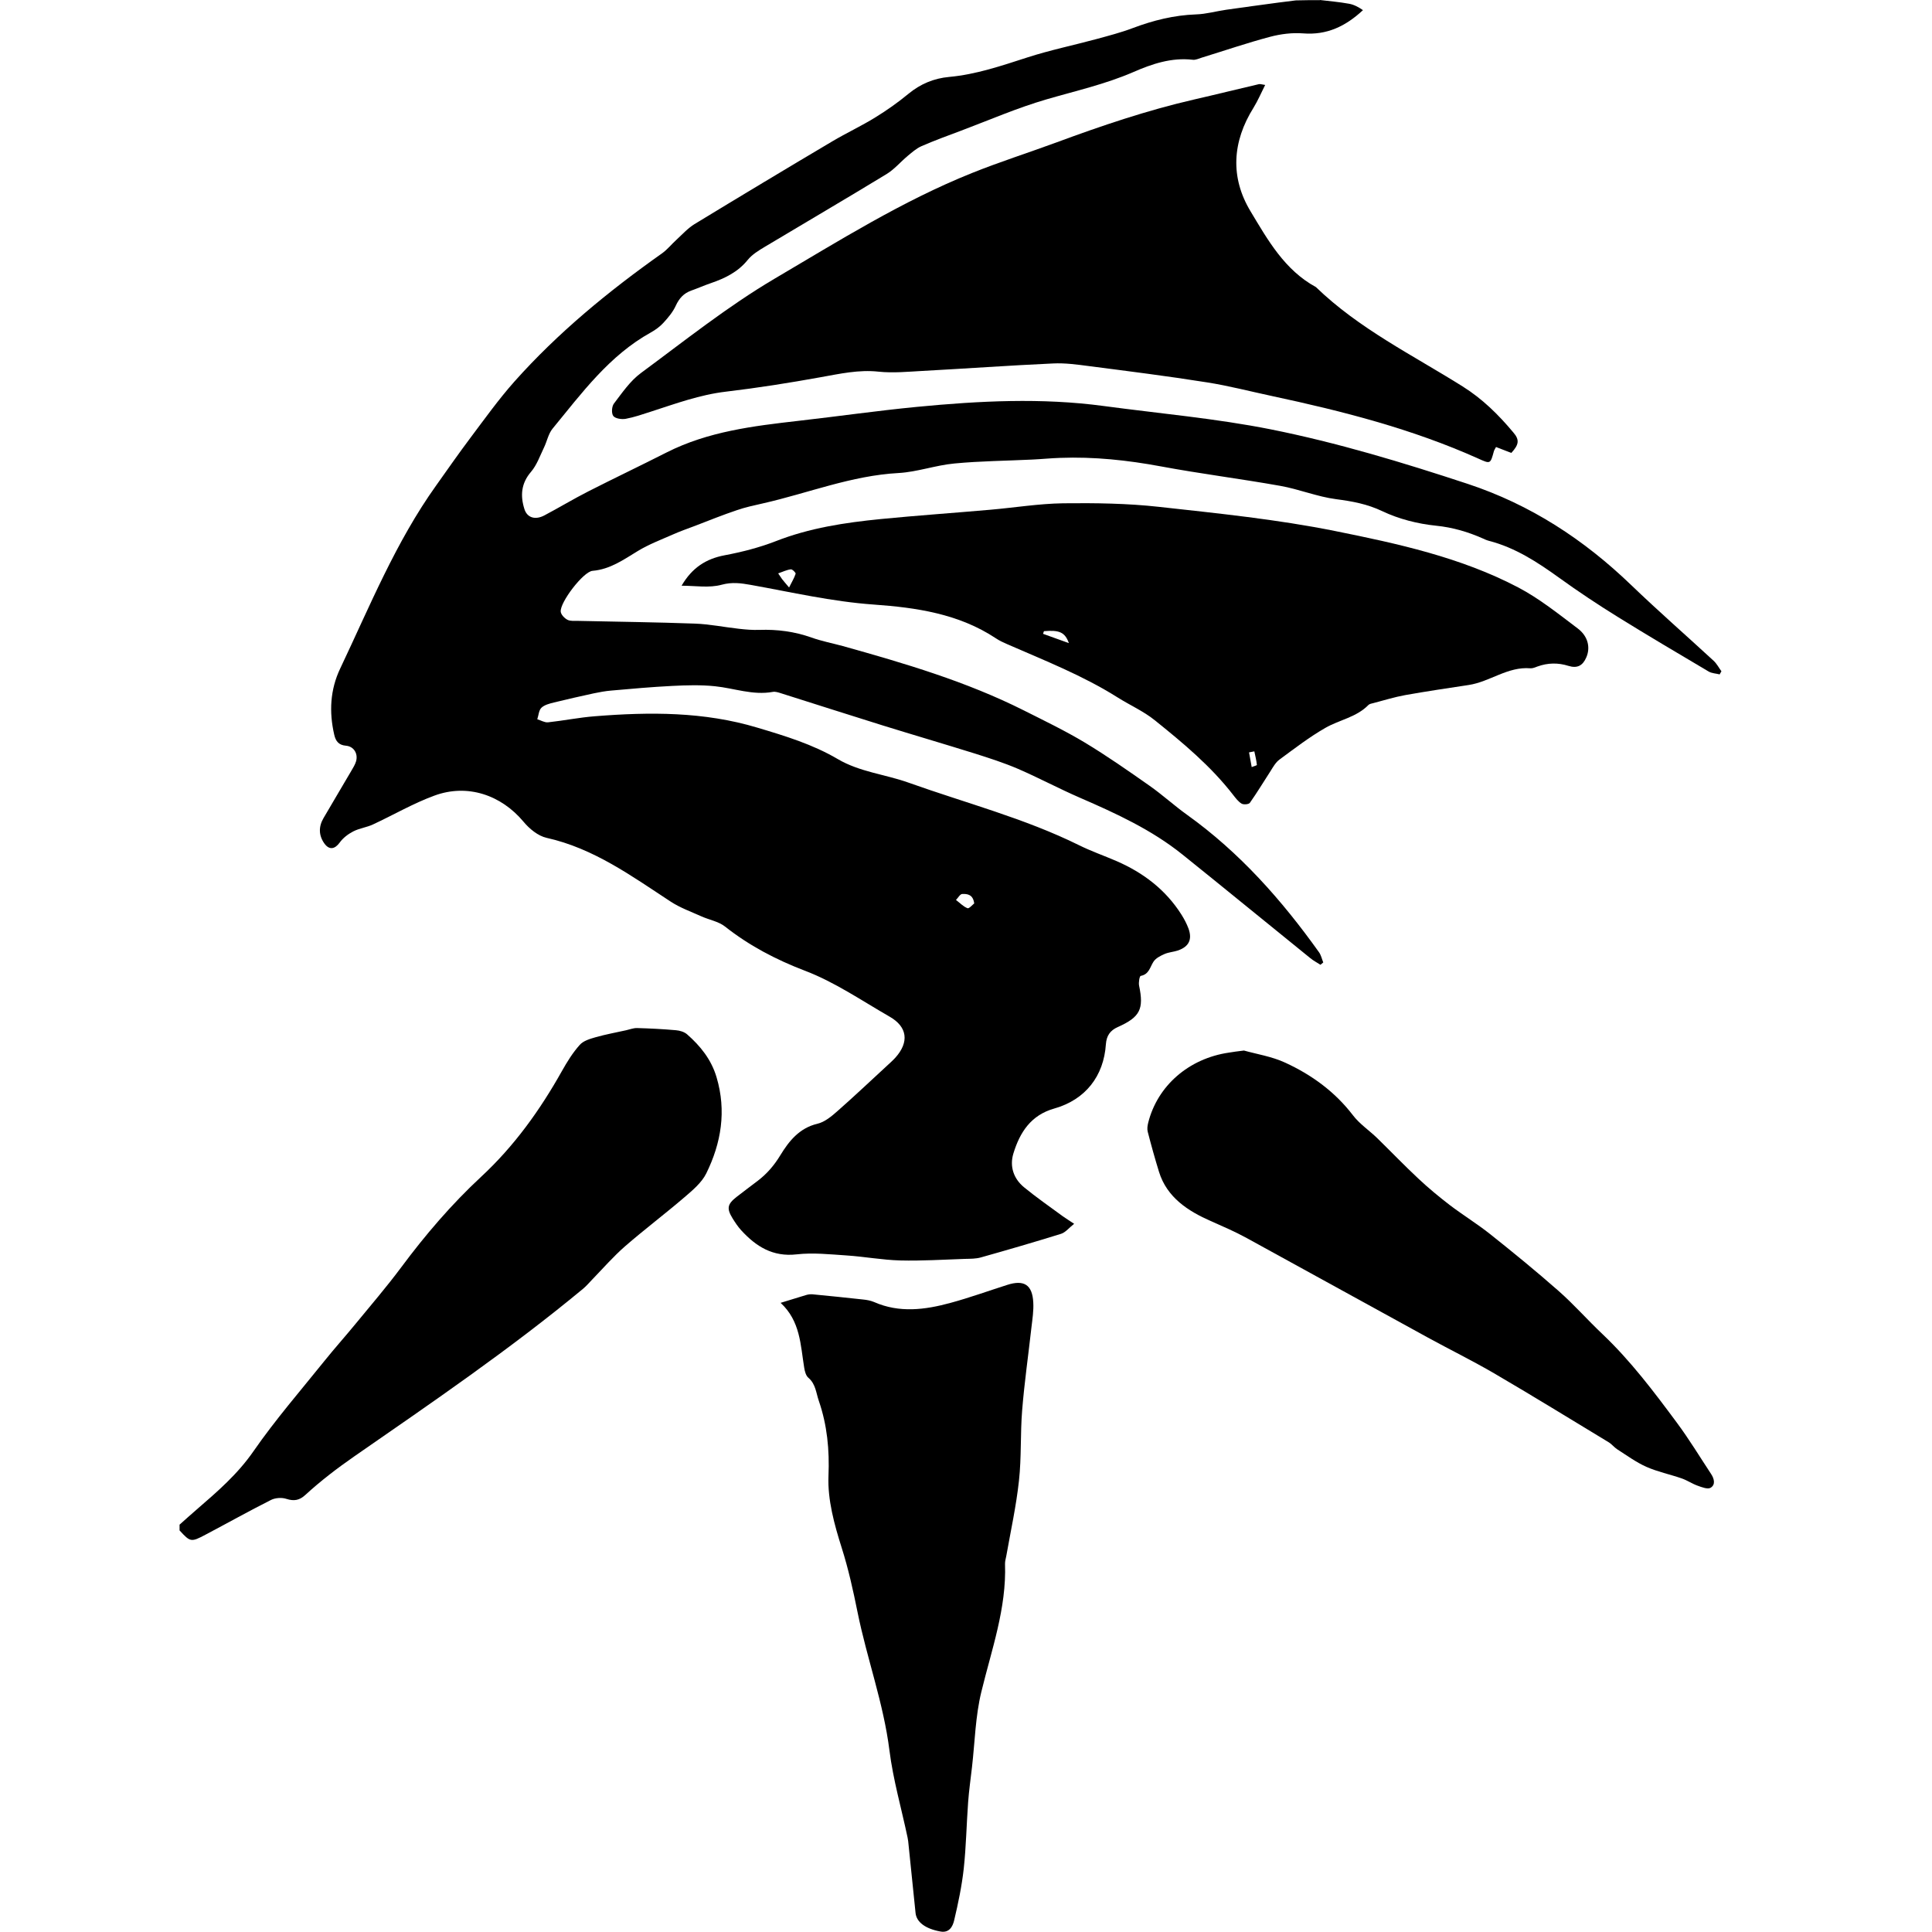
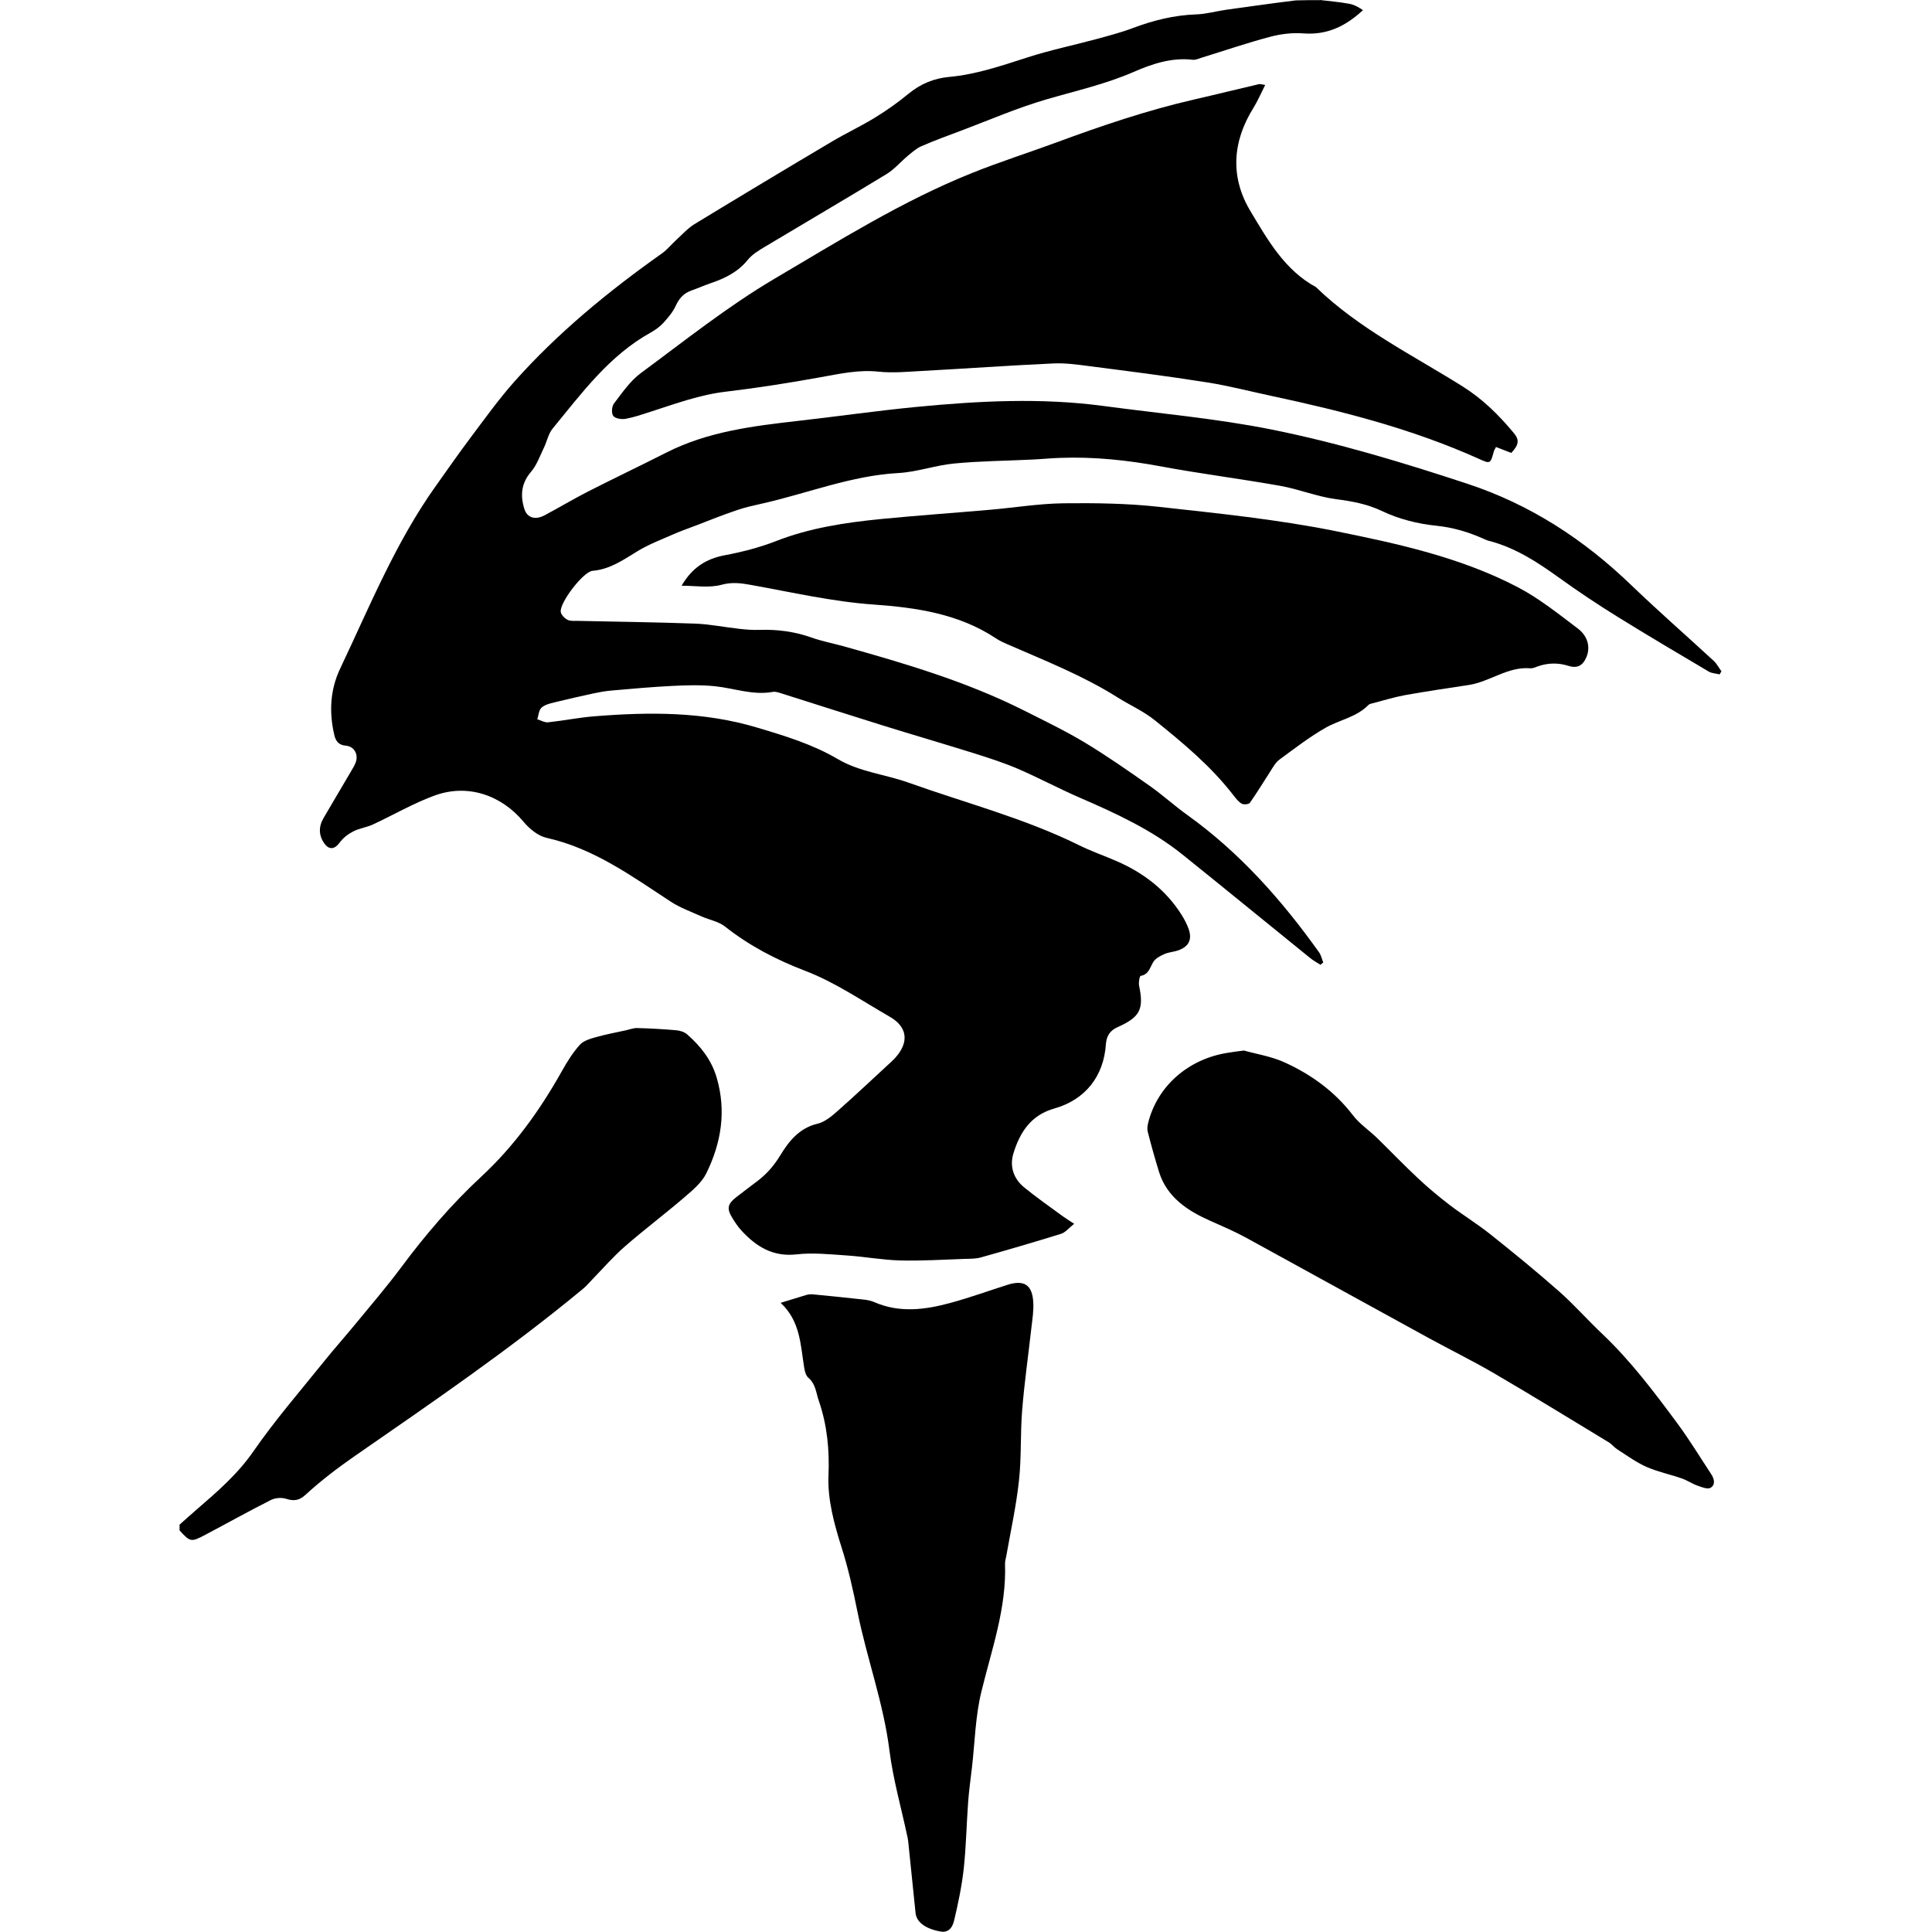
- <svg xmlns="http://www.w3.org/2000/svg" version="1.1" width="300" height="300" viewBox="0 0 300 300">
-   <path d="M204.956 0c1.5 0.178 3.028 0.309 4.519 0.581 0.759 0.131 1.472 0.516 2.166 0.994-2.719 2.531-5.625 3.9-9.291 3.609-1.688-0.131-3.478 0.094-5.109 0.525-3.581 0.947-7.097 2.156-10.641 3.244-0.459 0.141-0.938 0.384-1.387 0.328-3.309-0.384-6.338 0.647-9.234 1.912-4.35 1.884-8.944 2.916-13.481 4.237-4.509 1.313-8.85 3.197-13.247 4.856-2.053 0.769-4.144 1.528-6.159 2.409-0.797 0.347-1.491 0.975-2.175 1.538-1.097 0.919-2.053 2.072-3.262 2.803-6.253 3.806-12.563 7.5-18.844 11.259-0.984 0.591-2.034 1.219-2.728 2.091-1.509 1.856-3.487 2.813-5.653 3.563-1.050 0.356-2.053 0.806-3.113 1.181-1.162 0.422-1.856 1.2-2.381 2.334-0.441 0.975-1.181 1.856-1.922 2.663-0.544 0.591-1.228 1.097-1.941 1.491-6.469 3.581-10.725 9.413-15.272 14.944-0.666 0.816-0.863 1.987-1.35 2.972-0.609 1.266-1.097 2.681-1.987 3.722-1.556 1.809-1.688 3.722-1.031 5.803 0.422 1.331 1.669 1.725 3.094 0.975 2.306-1.219 4.519-2.559 6.844-3.741 4.031-2.053 8.119-3.994 12.141-6.038 6.45-3.263 13.462-4.106 20.513-4.912 6.122-0.694 12.244-1.575 18.375-2.166 9.656-0.928 19.322-1.434 28.997-0.131 8.644 1.163 17.362 1.922 25.903 3.619 10.369 2.072 20.522 5.147 30.591 8.466 9.788 3.234 18.075 8.662 25.425 15.741 4.162 4.003 8.522 7.809 12.769 11.728 0.497 0.459 0.816 1.087 1.219 1.641-0.094 0.159-0.197 0.309-0.272 0.478-0.563-0.141-1.219-0.159-1.706-0.441-4.716-2.794-9.441-5.578-14.091-8.466-3.103-1.922-6.159-3.947-9.113-6.084-3.375-2.428-6.816-4.688-10.922-5.747-0.328-0.084-0.638-0.225-0.938-0.366-2.334-1.031-4.688-1.725-7.294-1.987-2.841-0.291-5.756-1.031-8.316-2.25-2.353-1.116-4.65-1.537-7.181-1.866-2.944-0.384-5.756-1.556-8.691-2.072-6.159-1.097-12.375-1.875-18.516-3.019-5.194-0.966-10.388-1.519-15.656-1.322-1.444 0.047-2.887 0.197-4.331 0.262-4.031 0.197-8.081 0.225-12.075 0.609-2.925 0.272-5.756 1.313-8.672 1.481-7.322 0.394-14.053 3.131-21.075 4.716-1.359 0.309-2.737 0.6-4.050 1.059-2.175 0.731-4.294 1.584-6.431 2.409-1.163 0.441-2.353 0.853-3.487 1.359-1.828 0.806-3.731 1.528-5.419 2.55-2.231 1.35-4.303 2.859-7.059 3.094-1.434 0.122-5.072 4.884-4.941 6.338 0.047 0.469 0.591 1.031 1.050 1.266s1.134 0.159 1.706 0.169c6.028 0.131 12.056 0.206 18.075 0.422 2.297 0.084 4.566 0.553 6.862 0.806 1.050 0.122 2.119 0.206 3.159 0.169 2.766-0.094 5.456 0.253 8.091 1.191 1.584 0.563 3.244 0.881 4.866 1.322 9.591 2.681 19.153 5.494 28.088 9.984 3.188 1.603 6.403 3.15 9.45 4.978 3.459 2.081 6.778 4.406 10.078 6.722 2.006 1.406 3.834 3.084 5.822 4.509 8.175 5.85 14.719 13.247 20.512 21.366 0.309 0.441 0.431 1.031 0.647 1.566-0.141 0.122-0.291 0.244-0.431 0.366-0.516-0.338-1.088-0.628-1.566-1.022-6.637-5.362-13.228-10.772-19.875-16.106-4.772-3.834-10.284-6.366-15.872-8.794-3.272-1.416-6.413-3.103-9.666-4.509-2.166-0.928-4.416-1.65-6.656-2.362-4.772-1.491-9.581-2.897-14.353-4.378-5.269-1.641-10.519-3.328-15.797-4.997-0.412-0.131-0.862-0.281-1.266-0.206-3.103 0.563-6-0.581-8.991-0.881-2.175-0.225-4.416-0.159-6.628-0.047-3.178 0.159-6.309 0.441-9.478 0.722-0.9 0.075-1.8 0.244-2.7 0.431-2.053 0.441-4.125 0.919-6.169 1.416-0.684 0.169-1.472 0.366-1.95 0.816-0.412 0.394-0.441 1.181-0.647 1.791 0.553 0.169 1.134 0.525 1.659 0.478 2.447-0.263 4.856-0.759 7.313-0.947 8.484-0.675 16.912-0.722 25.2 1.772 4.303 1.284 8.588 2.587 12.478 4.875 3.441 2.025 7.406 2.372 11.053 3.684 8.822 3.15 17.944 5.512 26.4 9.684 1.884 0.937 3.909 1.641 5.841 2.475 4.162 1.809 7.65 4.462 10.088 8.325 0.431 0.684 0.816 1.416 1.097 2.175 0.6 1.688 0.047 2.794-1.65 3.384-0.675 0.225-1.434 0.263-2.091 0.553-0.638 0.281-1.359 0.647-1.706 1.191-0.553 0.844-0.675 1.959-1.988 2.203-0.178 0.037-0.347 1.031-0.244 1.519 0.759 3.619 0.169 4.875-3.309 6.422-1.191 0.525-1.753 1.359-1.847 2.662-0.328 4.959-3.178 8.616-7.997 9.984-3.666 1.031-5.372 3.722-6.375 7.012-0.6 1.997 0.047 3.891 1.65 5.213 1.922 1.584 3.994 3.009 6 4.491 0.497 0.356 1.022 0.675 1.791 1.191-0.778 0.609-1.331 1.331-2.034 1.556-4.134 1.284-8.287 2.494-12.459 3.666-0.769 0.216-1.622 0.206-2.438 0.225-3.366 0.113-6.731 0.328-10.078 0.244-2.775-0.075-5.531-0.591-8.316-0.778-2.588-0.169-5.222-0.459-7.762-0.169-3.713 0.422-6.3-1.219-8.606-3.731-0.516-0.562-0.947-1.219-1.35-1.866-0.938-1.528-0.806-2.194 0.609-3.309 1.097-0.862 2.231-1.688 3.337-2.541 1.416-1.088 2.513-2.362 3.478-3.947 1.313-2.156 2.934-4.219 5.747-4.884 1.134-0.262 2.212-1.162 3.122-1.969 2.644-2.325 5.194-4.744 7.781-7.125 0.422-0.394 0.853-0.769 1.237-1.2 2.128-2.391 1.856-4.753-0.919-6.337-4.341-2.494-8.55-5.391-13.181-7.144-4.528-1.734-8.625-3.891-12.384-6.853-1.013-0.797-2.456-1.031-3.675-1.584-1.603-0.722-3.309-1.331-4.763-2.287-6.084-3.984-11.953-8.269-19.266-9.9-1.331-0.3-2.672-1.406-3.581-2.503-3.478-4.163-8.719-5.944-13.847-4.050-3.281 1.2-6.347 3-9.525 4.472-0.975 0.459-2.119 0.591-3.075 1.087-0.797 0.413-1.584 1.013-2.1 1.734-0.75 1.022-1.603 1.2-2.372 0.141-0.891-1.247-0.919-2.606-0.141-3.938 1.416-2.456 2.897-4.884 4.313-7.331 0.291-0.497 0.609-1.003 0.759-1.537 0.309-1.191-0.384-2.278-1.584-2.381-1.134-0.094-1.594-0.713-1.819-1.706-0.816-3.534-0.637-7.003 0.928-10.284 4.594-9.675 8.625-19.65 14.916-28.444 1.753-2.466 3.488-4.959 5.306-7.378 2.213-2.944 4.369-5.962 6.806-8.709 6.797-7.631 14.644-14.063 22.969-19.95 0.806-0.581 1.444-1.387 2.175-2.053 0.919-0.844 1.772-1.8 2.822-2.456 7.116-4.331 14.25-8.616 21.412-12.862 2.194-1.303 4.519-2.381 6.684-3.722 1.791-1.097 3.525-2.325 5.138-3.656 1.856-1.537 3.956-2.409 6.309-2.625 4.219-0.384 8.166-1.744 12.159-3.028 3.506-1.134 7.144-1.884 10.716-2.85 1.884-0.516 3.816-1.012 5.644-1.706 3.188-1.2 6.412-2.006 9.834-2.128 1.566-0.047 3.122-0.497 4.688-0.722 2.7-0.384 5.409-0.75 8.128-1.116 0.891-0.122 1.791-0.225 2.681-0.337 1.228-0.038 2.484-0.038 3.741-0.038zM151.275 140.287c-0.178-1.406-1.069-1.5-1.856-1.472-0.338 0.009-0.647 0.6-0.975 0.928 0.591 0.441 1.116 1.022 1.791 1.284 0.244 0.094 0.778-0.544 1.050-0.75z" />
-   <path d="M27.863 236.766c0.891-0.797 1.791-1.603 2.691-2.381 3.197-2.766 6.347-5.475 8.813-9.047 3.394-4.894 7.322-9.422 11.053-14.063 1.528-1.903 3.169-3.731 4.716-5.616 2.409-2.934 4.894-5.822 7.163-8.869 3.75-5.044 7.819-9.797 12.403-14.053 5.147-4.772 9.159-10.369 12.563-16.444 0.797-1.416 1.669-2.831 2.756-4.041 0.553-0.638 1.584-0.938 2.466-1.191 1.556-0.441 3.15-0.731 4.753-1.088 0.553-0.122 1.106-0.347 1.659-0.338 2.025 0.056 4.050 0.159 6.066 0.338 0.591 0.047 1.275 0.253 1.716 0.628 2.081 1.828 3.759 3.9 4.584 6.666 1.556 5.241 0.731 10.219-1.603 14.953-0.713 1.434-2.109 2.597-3.375 3.684-3.028 2.597-6.225 5.006-9.244 7.631-1.8 1.575-3.394 3.403-5.063 5.128-0.469 0.478-0.9 1.003-1.416 1.434-11.325 9.394-23.466 17.672-35.531 26.034-2.7 1.875-5.25 3.825-7.65 6.028-0.881 0.806-1.725 0.966-2.897 0.591-0.712-0.244-1.725-0.178-2.4 0.159-3.441 1.734-6.806 3.619-10.2 5.409-2.222 1.181-2.344 1.134-4.003-0.675 0-0.291 0-0.581 0-0.862z" />
-   <path d="M234.675 70.331c-0.853-0.328-1.603-0.609-2.372-0.919-0.159 0.3-0.272 0.459-0.328 0.638-0.553 2.034-0.544 2.006-2.438 1.153-10.238-4.594-21.038-7.359-31.969-9.694-3.394-0.722-6.75-1.603-10.163-2.137-6.075-0.966-12.188-1.734-18.291-2.522-1.856-0.244-3.75-0.506-5.606-0.412-6.778 0.309-13.537 0.797-20.316 1.162-2.25 0.122-4.528 0.347-6.759 0.112-3.094-0.337-6.009 0.328-9.009 0.862-4.866 0.881-9.778 1.659-14.691 2.241-4.078 0.478-7.847 1.875-11.691 3.113-1.275 0.412-2.569 0.862-3.881 1.106-0.609 0.112-1.603-0.028-1.922-0.431s-0.253-1.491 0.094-1.941c1.275-1.669 2.513-3.497 4.172-4.725 6.806-5.025 13.481-10.359 20.756-14.653 9.966-5.869 19.828-12.066 30.638-16.406 4.313-1.734 8.766-3.15 13.144-4.762 6.994-2.587 14.053-4.978 21.338-6.656 3.375-0.769 6.731-1.612 10.097-2.391 0.206-0.047 0.459 0.047 0.975 0.122-0.637 1.275-1.144 2.456-1.8 3.525-3.319 5.297-3.647 10.828-0.469 16.097 2.672 4.444 5.287 9.122 10.153 11.766 6.675 6.469 15.009 10.547 22.772 15.422 3.094 1.941 5.569 4.388 7.866 7.134 1.012 1.162 0.891 1.903-0.3 3.197z" />
-   <path d="M105.844 90.938c1.613-2.775 3.788-4.172 6.684-4.716 2.681-0.506 5.362-1.191 7.903-2.175 5.269-2.072 10.772-2.897 16.341-3.45 5.653-0.553 11.325-0.947 16.997-1.444 3.787-0.328 7.547-0.947 11.334-1.003 4.95-0.056 9.947 0.009 14.859 0.553 9.141 1.013 18.338 1.941 27.328 3.75 9.731 1.959 19.547 4.088 28.463 8.766 3.291 1.734 6.253 4.116 9.234 6.366 1.641 1.237 1.987 3.009 1.331 4.5-0.553 1.284-1.406 1.734-2.766 1.313-1.622-0.516-3.225-0.478-4.809 0.094-0.356 0.131-0.75 0.309-1.106 0.281-3.534-0.3-6.3 2.109-9.609 2.597-3.281 0.497-6.572 0.984-9.834 1.566-1.659 0.3-3.272 0.806-4.894 1.228-0.272 0.075-0.628 0.122-0.806 0.3-1.856 1.913-4.509 2.306-6.694 3.563-2.503 1.434-4.781 3.197-7.116 4.913-0.591 0.431-1.003 1.163-1.406 1.809-1.069 1.641-2.072 3.319-3.197 4.912-0.169 0.244-0.966 0.309-1.275 0.131-0.516-0.3-0.919-0.844-1.303-1.331-3.478-4.5-7.819-8.109-12.206-11.634-1.734-1.397-3.844-2.325-5.747-3.525-5.4-3.403-11.316-5.728-17.137-8.269-0.609-0.263-1.238-0.553-1.791-0.928-5.747-3.806-12.356-4.763-18.966-5.231-6.478-0.459-12.759-1.922-19.097-3.056-1.491-0.263-2.859-0.459-4.472-0.028-1.959 0.544-4.125 0.159-6.206 0.159zM122.531 91.219c0.422-0.853 0.806-1.472 1.013-2.128 0.047-0.159-0.516-0.722-0.75-0.684-0.628 0.075-1.228 0.375-1.959 0.628 0.337 0.497 0.459 0.694 0.6 0.881 0.253 0.337 0.544 0.647 1.097 1.313zM162.103 98.006c-0.047 0.131-0.094 0.263-0.141 0.413 1.228 0.441 2.456 0.891 4.012 1.444-0.609-1.725-1.528-2.053-3.872-1.856zM194.766 116.672c-0.272 0.047-0.544 0.113-0.816 0.159 0.131 0.759 0.272 1.519 0.412 2.278 0.272-0.112 0.806-0.253 0.806-0.328-0.075-0.713-0.244-1.406-0.394-2.109z" />
-   <path d="M121.191 202.312c1.603-0.497 2.775-0.862 3.975-1.219 0.309-0.094 0.675-0.141 1.003-0.113 2.616 0.253 5.231 0.516 7.838 0.806 0.563 0.056 1.162 0.159 1.697 0.384 3.947 1.744 7.931 1.219 11.888 0.141 2.972-0.806 5.869-1.856 8.813-2.794 2.597-0.834 3.9-0.028 4.041 2.719 0.075 1.275-0.131 2.578-0.281 3.853-0.478 4.294-1.097 8.578-1.444 12.881-0.3 3.638-0.094 7.331-0.497 10.95-0.422 3.909-1.275 7.772-1.959 11.644-0.075 0.422-0.216 0.853-0.206 1.275 0.244 6.891-2.081 13.294-3.675 19.866-0.928 3.787-1.003 7.781-1.453 11.691-0.206 1.819-0.469 3.619-0.6 5.438-0.253 3.441-0.309 6.909-0.684 10.35-0.3 2.691-0.863 5.381-1.491 8.025-0.216 0.919-0.75 1.969-2.119 1.716-2.372-0.431-3.731-1.472-3.872-2.897-0.384-3.722-0.759-7.425-1.144-11.137-0.028-0.197-0.056-0.375-0.094-0.563-0.947-4.5-2.241-8.963-2.813-13.509-0.919-7.35-3.497-14.269-4.95-21.459-0.684-3.384-1.416-6.722-2.475-10.050-1.134-3.581-2.194-7.434-2.044-11.119 0.169-4.078-0.197-7.884-1.5-11.672-0.431-1.238-0.478-2.606-1.622-3.581-0.384-0.328-0.563-1.013-0.647-1.566-0.581-3.516-0.581-7.219-3.666-10.069z" />
-   <path d="M193.153 163.125c1.959 0.553 4.331 0.919 6.412 1.884 4.097 1.884 7.706 4.5 10.509 8.156 1.031 1.359 2.541 2.362 3.778 3.562 2.128 2.081 4.2 4.238 6.375 6.272 1.566 1.472 3.234 2.85 4.941 4.162 2.034 1.537 4.209 2.878 6.206 4.462 3.619 2.878 7.2 5.803 10.669 8.859 2.372 2.091 4.472 4.491 6.778 6.666 4.387 4.162 8.006 8.972 11.587 13.8 1.884 2.541 3.534 5.269 5.278 7.912 0.506 0.759 0.731 1.688-0.075 2.166-0.441 0.262-1.359-0.094-2.006-0.328-0.844-0.3-1.613-0.834-2.475-1.134-1.819-0.628-3.731-1.022-5.475-1.791-1.603-0.713-3.056-1.781-4.537-2.728-0.478-0.309-0.844-0.806-1.331-1.097-5.916-3.581-11.822-7.219-17.794-10.706-3.366-1.959-6.872-3.684-10.284-5.55-9.366-5.138-18.722-10.284-28.088-15.431-1.838-1.012-3.75-1.828-5.662-2.681-3.45-1.519-6.75-3.619-7.988-7.613-0.637-2.072-1.219-4.153-1.753-6.234-0.113-0.431-0.038-0.947 0.075-1.397 1.434-5.737 6.3-9.975 12.516-10.884 0.675-0.122 1.35-0.197 2.372-0.328z" />
+ <svg xmlns="http://www.w3.org/2000/svg" xml:space="preserve" fill-rule="evenodd" stroke-linejoin="round" stroke-miterlimit="2" clip-rule="evenodd" viewBox="0 0 300 300">
+   <path fill-rule="nonzero" d="M204.956 0c1.5.178 3.028.309 4.519.581.759.131 1.472.516 2.166.994-2.719 2.531-5.625 3.9-9.291 3.609-1.688-.131-3.478.094-5.109.525-3.581.947-7.097 2.156-10.641 3.244-.459.141-.938.384-1.387.328-3.309-.384-6.338.647-9.234 1.912-4.35 1.884-8.944 2.916-13.481 4.237-4.509 1.313-8.85 3.197-13.247 4.856-2.053.769-4.144 1.528-6.159 2.409-.797.347-1.491.975-2.175 1.538-1.097.919-2.053 2.072-3.262 2.803-6.253 3.806-12.563 7.5-18.844 11.259-.984.591-2.034 1.219-2.728 2.091-1.509 1.856-3.487 2.813-5.653 3.563-1.05.356-2.053.806-3.113 1.181-1.162.422-1.856 1.2-2.381 2.334-.441.975-1.181 1.856-1.922 2.663-.544.591-1.228 1.097-1.941 1.491-6.469 3.581-10.725 9.413-15.272 14.944-.666.816-.863 1.987-1.35 2.972-.609 1.266-1.097 2.681-1.987 3.722-1.556 1.809-1.688 3.722-1.031 5.803.422 1.331 1.669 1.725 3.094.975 2.306-1.219 4.519-2.559 6.844-3.741 4.031-2.053 8.119-3.994 12.141-6.038 6.45-3.263 13.462-4.106 20.513-4.912 6.122-.694 12.244-1.575 18.375-2.166 9.656-.928 19.322-1.434 28.997-.131 8.644 1.163 17.362 1.922 25.903 3.619 10.369 2.072 20.522 5.147 30.591 8.466 9.788 3.234 18.075 8.662 25.425 15.741 4.162 4.003 8.522 7.809 12.769 11.728.497.459.816 1.087 1.219 1.641-.094.159-.197.309-.272.478-.563-.141-1.219-.159-1.706-.441-4.716-2.794-9.441-5.578-14.091-8.466a153 153 0 0 1-9.113-6.084c-3.375-2.428-6.816-4.688-10.922-5.747-.328-.084-.638-.225-.938-.366-2.334-1.031-4.688-1.725-7.294-1.987-2.841-.291-5.756-1.031-8.316-2.25-2.353-1.116-4.65-1.537-7.181-1.866-2.944-.384-5.756-1.556-8.691-2.072-6.159-1.097-12.375-1.875-18.516-3.019-5.194-.966-10.388-1.519-15.656-1.322-1.444.047-2.887.197-4.331.262-4.031.197-8.081.225-12.075.609-2.925.272-5.756 1.313-8.672 1.481-7.322.394-14.053 3.131-21.075 4.716-1.359.309-2.737.6-4.05 1.059-2.175.731-4.294 1.584-6.431 2.409-1.163.441-2.353.853-3.487 1.359-1.828.806-3.731 1.528-5.419 2.55-2.231 1.35-4.303 2.859-7.059 3.094-1.434.122-5.072 4.884-4.941 6.338.047.469.591 1.031 1.05 1.266s1.134.159 1.706.169c6.028.131 12.056.206 18.075.422 2.297.084 4.566.553 6.862.806 1.05.122 2.119.206 3.159.169 2.766-.094 5.456.253 8.091 1.191 1.584.563 3.244.881 4.866 1.322 9.591 2.681 19.153 5.494 28.088 9.984 3.188 1.603 6.403 3.15 9.45 4.978 3.459 2.081 6.778 4.406 10.078 6.722 2.006 1.406 3.834 3.084 5.822 4.509 8.175 5.85 14.719 13.247 20.512 21.366.309.441.431 1.031.647 1.566-.141.122-.291.244-.431.366-.516-.338-1.088-.628-1.566-1.022-6.637-5.362-13.228-10.772-19.875-16.106-4.772-3.834-10.284-6.366-15.872-8.794-3.272-1.416-6.413-3.103-9.666-4.509-2.166-.928-4.416-1.65-6.656-2.362-4.772-1.491-9.581-2.897-14.353-4.378-5.269-1.641-10.519-3.328-15.797-4.997-.412-.131-.862-.281-1.266-.206-3.103.563-6-.581-8.991-.881-2.175-.225-4.416-.159-6.628-.047-3.178.159-6.309.441-9.478.722-.9.075-1.8.244-2.7.431a236 236 0 0 0-6.169 1.416c-.684.169-1.472.366-1.95.816-.412.394-.441 1.181-.647 1.791.553.169 1.134.525 1.659.478 2.447-.263 4.856-.759 7.313-.947 8.484-.675 16.912-.722 25.2 1.772 4.303 1.284 8.588 2.587 12.478 4.875 3.441 2.025 7.406 2.372 11.053 3.684 8.822 3.15 17.944 5.512 26.4 9.684 1.884.937 3.909 1.641 5.841 2.475 4.162 1.809 7.65 4.462 10.088 8.325.431.684.816 1.416 1.097 2.175.6 1.688.047 2.794-1.65 3.384-.675.225-1.434.263-2.091.553-.638.281-1.359.647-1.706 1.191-.553.844-.675 1.959-1.988 2.203-.178.037-.347 1.031-.244 1.519.759 3.619.169 4.875-3.309 6.422-1.191.525-1.753 1.359-1.847 2.662-.328 4.959-3.178 8.616-7.997 9.984-3.666 1.031-5.372 3.722-6.375 7.012-.6 1.997.047 3.891 1.65 5.213 1.922 1.584 3.994 3.009 6 4.491.497.356 1.022.675 1.791 1.191-.778.609-1.331 1.331-2.034 1.556a476 476 0 0 1-12.459 3.666c-.769.216-1.622.206-2.438.225-3.366.113-6.731.328-10.078.244-2.775-.075-5.531-.591-8.316-.778-2.588-.169-5.222-.459-7.762-.169-3.713.422-6.3-1.219-8.606-3.731-.516-.562-.947-1.219-1.35-1.866-.938-1.528-.806-2.194.609-3.309 1.097-.862 2.231-1.688 3.337-2.541 1.416-1.088 2.513-2.362 3.478-3.947 1.313-2.156 2.934-4.219 5.747-4.884 1.134-.262 2.212-1.162 3.122-1.969 2.644-2.325 5.194-4.744 7.781-7.125.422-.394.853-.769 1.237-1.2 2.128-2.391 1.856-4.753-.919-6.337-4.341-2.494-8.55-5.391-13.181-7.144-4.528-1.734-8.625-3.891-12.384-6.853-1.013-.797-2.456-1.031-3.675-1.584-1.603-.722-3.309-1.331-4.763-2.287-6.084-3.984-11.953-8.269-19.266-9.9-1.331-.3-2.672-1.406-3.581-2.503-3.478-4.163-8.719-5.944-13.847-4.05-3.281 1.2-6.347 3-9.525 4.472-.975.459-2.119.591-3.075 1.087-.797.413-1.584 1.013-2.1 1.734-.75 1.022-1.603 1.2-2.372.141-.891-1.247-.919-2.606-.141-3.938 1.416-2.456 2.897-4.884 4.313-7.331.291-.497.609-1.003.759-1.537.309-1.191-.384-2.278-1.584-2.381-1.134-.094-1.594-.713-1.819-1.706-.816-3.534-.637-7.003.928-10.284 4.594-9.675 8.625-19.65 14.916-28.444 1.753-2.466 3.488-4.959 5.306-7.378 2.213-2.944 4.369-5.962 6.806-8.709 6.797-7.631 14.644-14.063 22.969-19.95.806-.581 1.444-1.387 2.175-2.053.919-.844 1.772-1.8 2.822-2.456a2154 2154 0 0 1 21.412-12.862c2.194-1.303 4.519-2.381 6.684-3.722a45 45 0 0 0 5.138-3.656c1.856-1.537 3.956-2.409 6.309-2.625 4.219-.384 8.166-1.744 12.159-3.028 3.506-1.134 7.144-1.884 10.716-2.85 1.884-.516 3.816-1.012 5.644-1.706 3.188-1.2 6.412-2.006 9.834-2.128 1.566-.047 3.122-.497 4.688-.722 2.7-.384 5.409-.75 8.128-1.116.891-.122 1.791-.225 2.681-.337 1.228-.038 2.484-.038 3.741-.038z" />
+   <path fill-rule="nonzero" d="M27.863 236.766c.891-.797 1.791-1.603 2.691-2.381 3.197-2.766 6.347-5.475 8.813-9.047 3.394-4.894 7.322-9.422 11.053-14.063 1.528-1.903 3.169-3.731 4.716-5.616 2.409-2.934 4.894-5.822 7.163-8.869 3.75-5.044 7.819-9.797 12.403-14.053 5.147-4.772 9.159-10.369 12.563-16.444.797-1.416 1.669-2.831 2.756-4.041.553-.638 1.584-.938 2.466-1.191 1.556-.441 3.15-.731 4.753-1.088.553-.122 1.106-.347 1.659-.338a100 100 0 0 1 6.066.338c.591.047 1.275.253 1.716.628 2.081 1.828 3.759 3.9 4.584 6.666 1.556 5.241.731 10.219-1.603 14.953-.713 1.434-2.109 2.597-3.375 3.684-3.028 2.597-6.225 5.006-9.244 7.631-1.8 1.575-3.394 3.403-5.063 5.128-.469.478-.9 1.003-1.416 1.434-11.325 9.394-23.466 17.672-35.531 26.034-2.7 1.875-5.25 3.825-7.65 6.028-.881.806-1.725.966-2.897.591-.712-.244-1.725-.178-2.4.159-3.441 1.734-6.806 3.619-10.2 5.409-2.222 1.181-2.344 1.134-4.003-.675v-.862zM234.675 70.331c-.853-.328-1.603-.609-2.372-.919-.159.3-.272.459-.328.638-.553 2.034-.544 2.006-2.438 1.153-10.238-4.594-21.038-7.359-31.969-9.694-3.394-.722-6.75-1.603-10.163-2.137-6.075-.966-12.188-1.734-18.291-2.522-1.856-.244-3.75-.506-5.606-.412-6.778.309-13.537.797-20.316 1.162-2.25.122-4.528.347-6.759.112-3.094-.337-6.009.328-9.009.862-4.866.881-9.778 1.659-14.691 2.241-4.078.478-7.847 1.875-11.691 3.113-1.275.412-2.569.862-3.881 1.106-.609.112-1.603-.028-1.922-.431s-.253-1.491.094-1.941c1.275-1.669 2.513-3.497 4.172-4.725 6.806-5.025 13.481-10.359 20.756-14.653 9.966-5.869 19.828-12.066 30.638-16.406 4.313-1.734 8.766-3.15 13.144-4.762 6.994-2.587 14.053-4.978 21.338-6.656 3.375-.769 6.731-1.612 10.097-2.391.206-.047.459.047.975.122-.637 1.275-1.144 2.456-1.8 3.525-3.319 5.297-3.647 10.828-.469 16.097 2.672 4.444 5.287 9.122 10.153 11.766 6.675 6.469 15.009 10.547 22.772 15.422 3.094 1.941 5.569 4.388 7.866 7.134 1.012 1.162.891 1.903-.3 3.197zM105.844 90.938c1.613-2.775 3.788-4.172 6.684-4.716 2.681-.506 5.362-1.191 7.903-2.175 5.269-2.072 10.772-2.897 16.341-3.45 5.653-.553 11.325-.947 16.997-1.444 3.787-.328 7.547-.947 11.334-1.003 4.95-.056 9.947.009 14.859.553 9.141 1.013 18.338 1.941 27.328 3.75 9.731 1.959 19.547 4.088 28.463 8.766 3.291 1.734 6.253 4.116 9.234 6.366 1.641 1.237 1.987 3.009 1.331 4.5-.553 1.284-1.406 1.734-2.766 1.313a7.3 7.3 0 0 0-4.809.094c-.356.131-.75.309-1.106.281-3.534-.3-6.3 2.109-9.609 2.597-3.281.497-6.572.984-9.834 1.566-1.659.3-3.272.806-4.894 1.228-.272.075-.628.122-.806.3-1.856 1.913-4.509 2.306-6.694 3.563-2.503 1.434-4.781 3.197-7.116 4.913-.591.431-1.003 1.163-1.406 1.809-1.069 1.641-2.072 3.319-3.197 4.912-.169.244-.966.309-1.275.131-.516-.3-.919-.844-1.303-1.331-3.478-4.5-7.819-8.109-12.206-11.634-1.734-1.397-3.844-2.325-5.747-3.525-5.4-3.403-11.316-5.728-17.137-8.269-.609-.263-1.238-.553-1.791-.928-5.747-3.806-12.356-4.763-18.966-5.231-6.478-.459-12.759-1.922-19.097-3.056-1.491-.263-2.859-.459-4.472-.028-1.959.544-4.125.159-6.206.159zM121.191 202.312c1.603-.497 2.775-.862 3.975-1.219a2.8 2.8 0 0 1 1.003-.113c2.616.253 5.231.516 7.838.806.563.056 1.162.159 1.697.384 3.947 1.744 7.931 1.219 11.888.141 2.972-.806 5.869-1.856 8.813-2.794 2.597-.834 3.9-.028 4.041 2.719.075 1.275-.131 2.578-.281 3.853-.478 4.294-1.097 8.578-1.444 12.881-.3 3.638-.094 7.331-.497 10.95-.422 3.909-1.275 7.772-1.959 11.644-.075.422-.216.853-.206 1.275.244 6.891-2.081 13.294-3.675 19.866-.928 3.787-1.003 7.781-1.453 11.691-.206 1.819-.469 3.619-.6 5.438-.253 3.441-.309 6.909-.684 10.35-.3 2.691-.863 5.381-1.491 8.025-.216.919-.75 1.969-2.119 1.716-2.372-.431-3.731-1.472-3.872-2.897-.384-3.722-.759-7.425-1.144-11.137a10 10 0 0 0-.094-.563c-.947-4.5-2.241-8.963-2.813-13.509-.919-7.35-3.497-14.269-4.95-21.459-.684-3.384-1.416-6.722-2.475-10.05-1.134-3.581-2.194-7.434-2.044-11.119.169-4.078-.197-7.884-1.5-11.672-.431-1.238-.478-2.606-1.622-3.581-.384-.328-.563-1.013-.647-1.566-.581-3.516-.581-7.219-3.666-10.069zM193.153 163.125c1.959.553 4.331.919 6.412 1.884 4.097 1.884 7.706 4.5 10.509 8.156 1.031 1.359 2.541 2.362 3.778 3.562 2.128 2.081 4.2 4.238 6.375 6.272 1.566 1.472 3.234 2.85 4.941 4.162 2.034 1.537 4.209 2.878 6.206 4.462 3.619 2.878 7.2 5.803 10.669 8.859 2.372 2.091 4.472 4.491 6.778 6.666 4.387 4.162 8.006 8.972 11.587 13.8 1.884 2.541 3.534 5.269 5.278 7.912.506.759.731 1.688-.075 2.166-.441.262-1.359-.094-2.006-.328-.844-.3-1.613-.834-2.475-1.134-1.819-.628-3.731-1.022-5.475-1.791-1.603-.713-3.056-1.781-4.537-2.728-.478-.309-.844-.806-1.331-1.097-5.916-3.581-11.822-7.219-17.794-10.706-3.366-1.959-6.872-3.684-10.284-5.55-9.366-5.138-18.722-10.284-28.088-15.431-1.838-1.012-3.75-1.828-5.662-2.681-3.45-1.519-6.75-3.619-7.988-7.613a138 138 0 0 1-1.753-6.234c-.113-.431-.038-.947.075-1.397 1.434-5.737 6.3-9.975 12.516-10.884.675-.122 1.35-.197 2.372-.328z" />
</svg>
